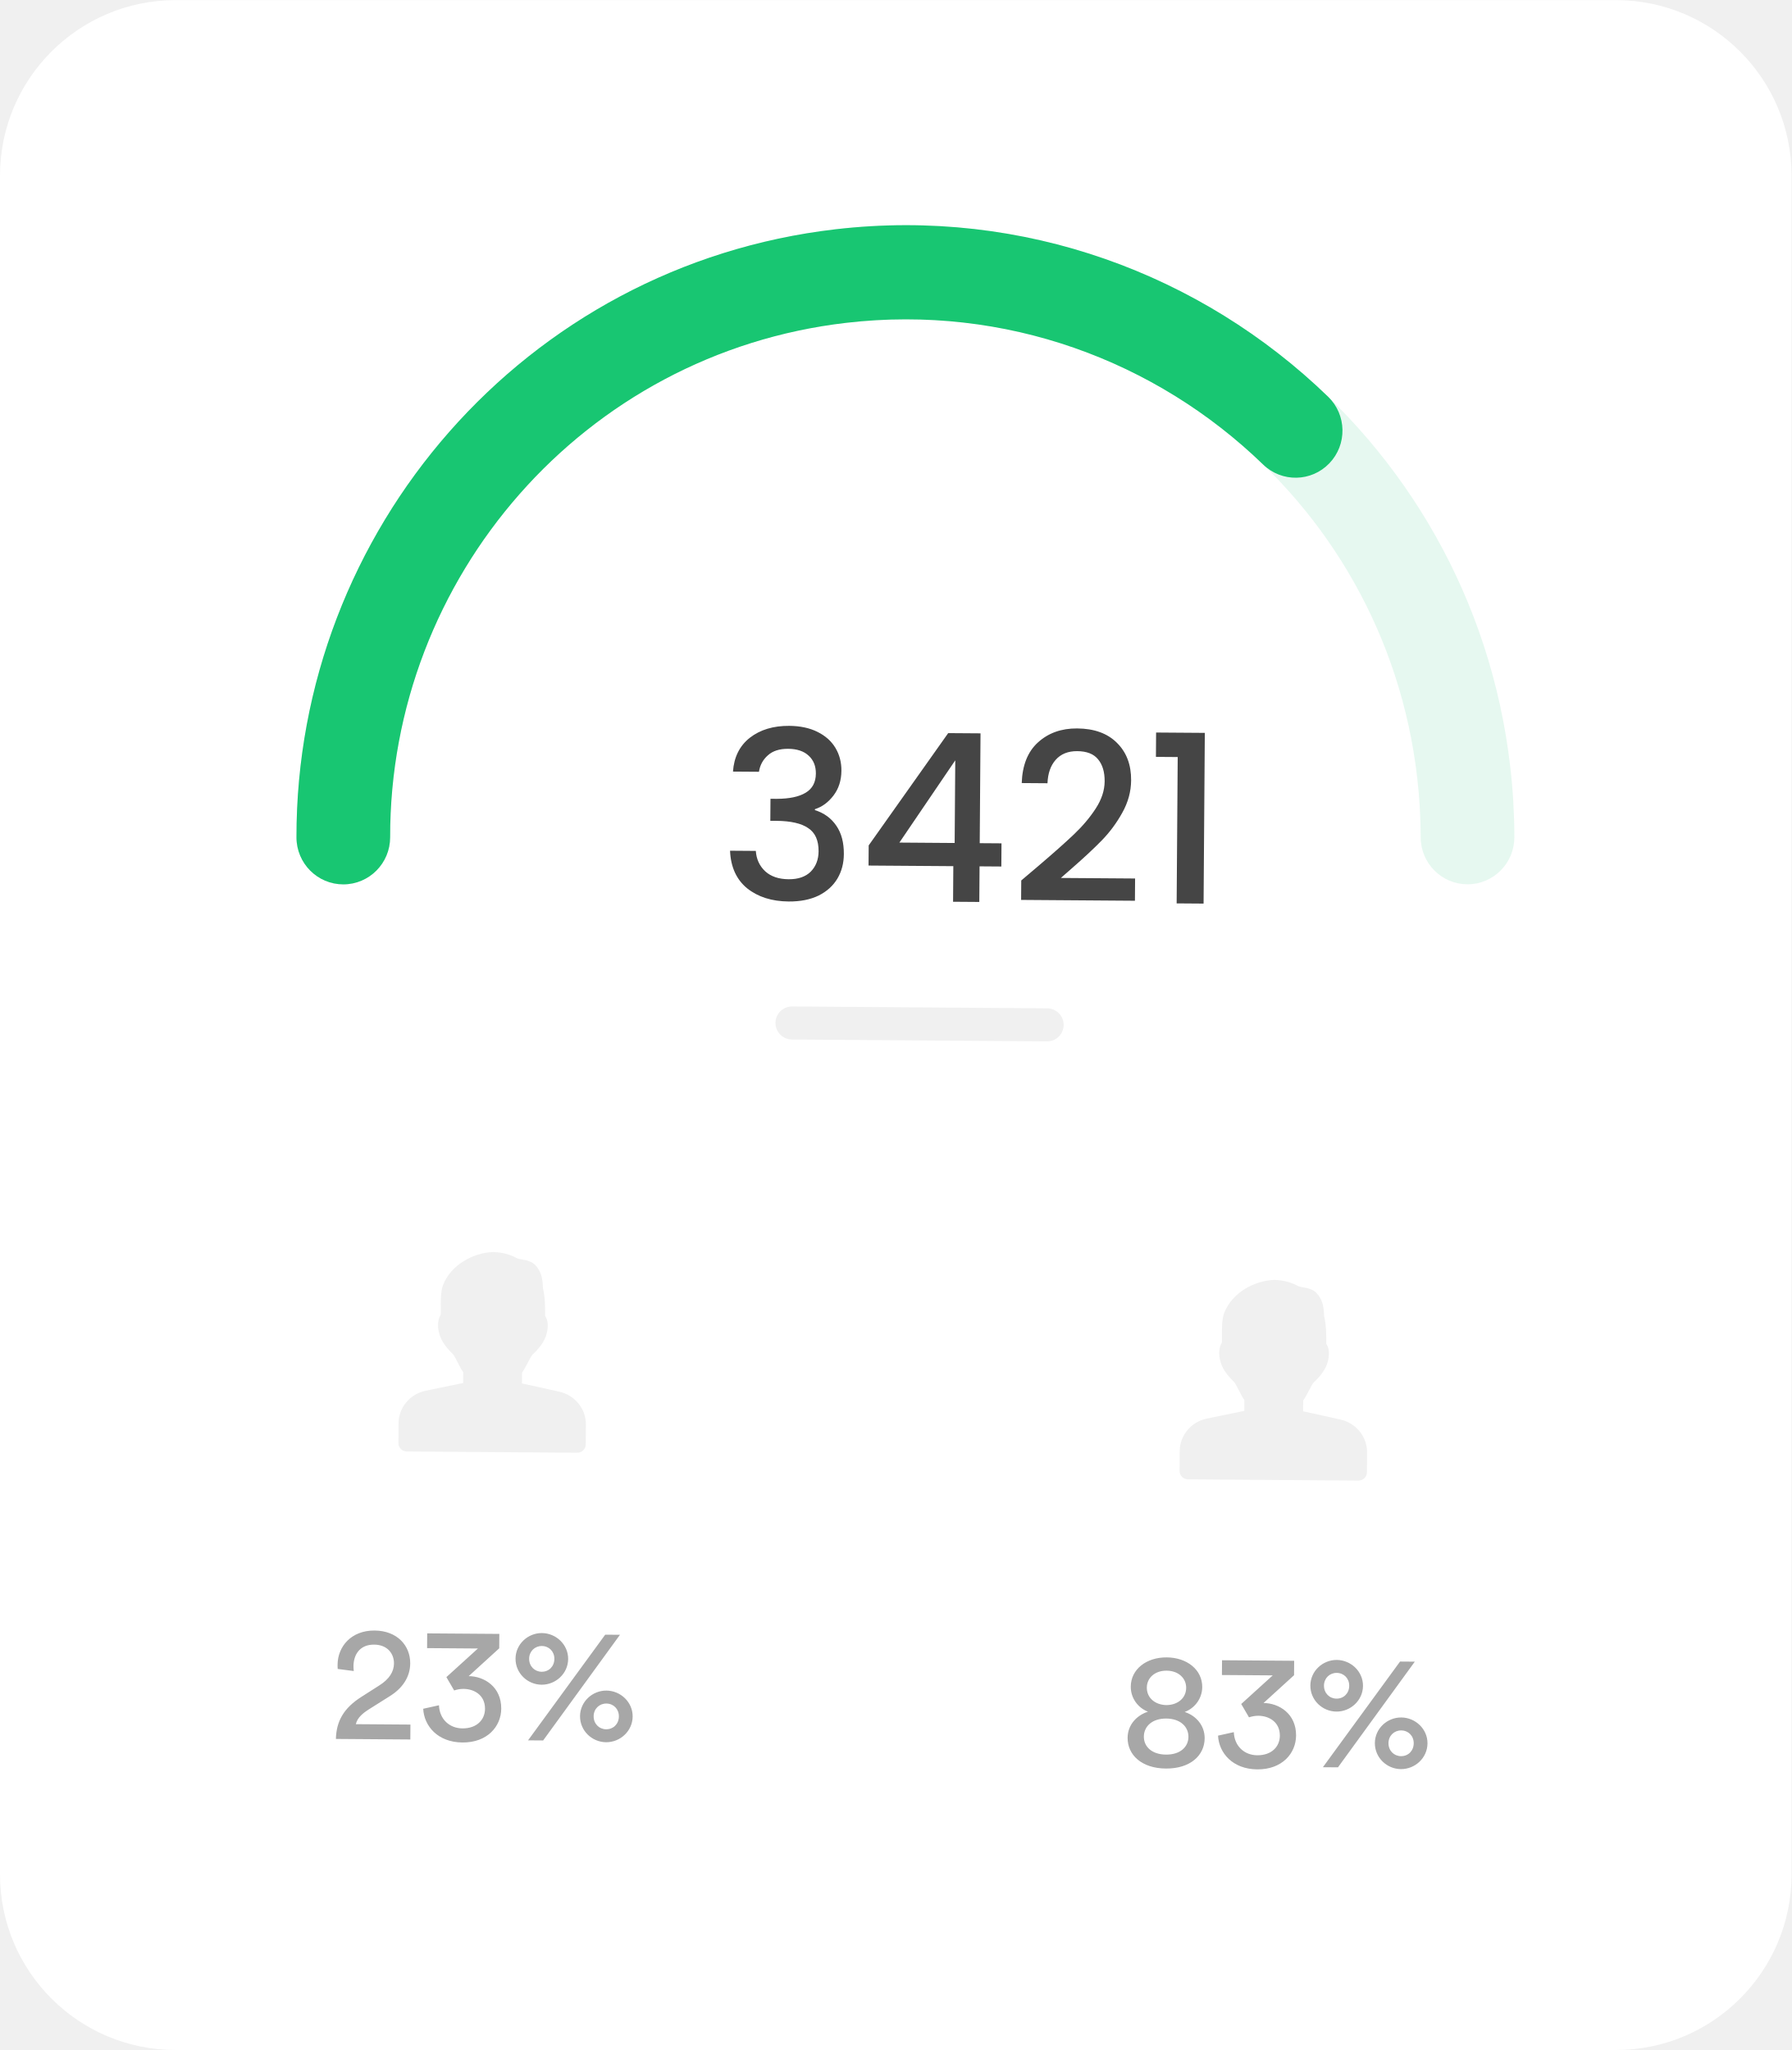
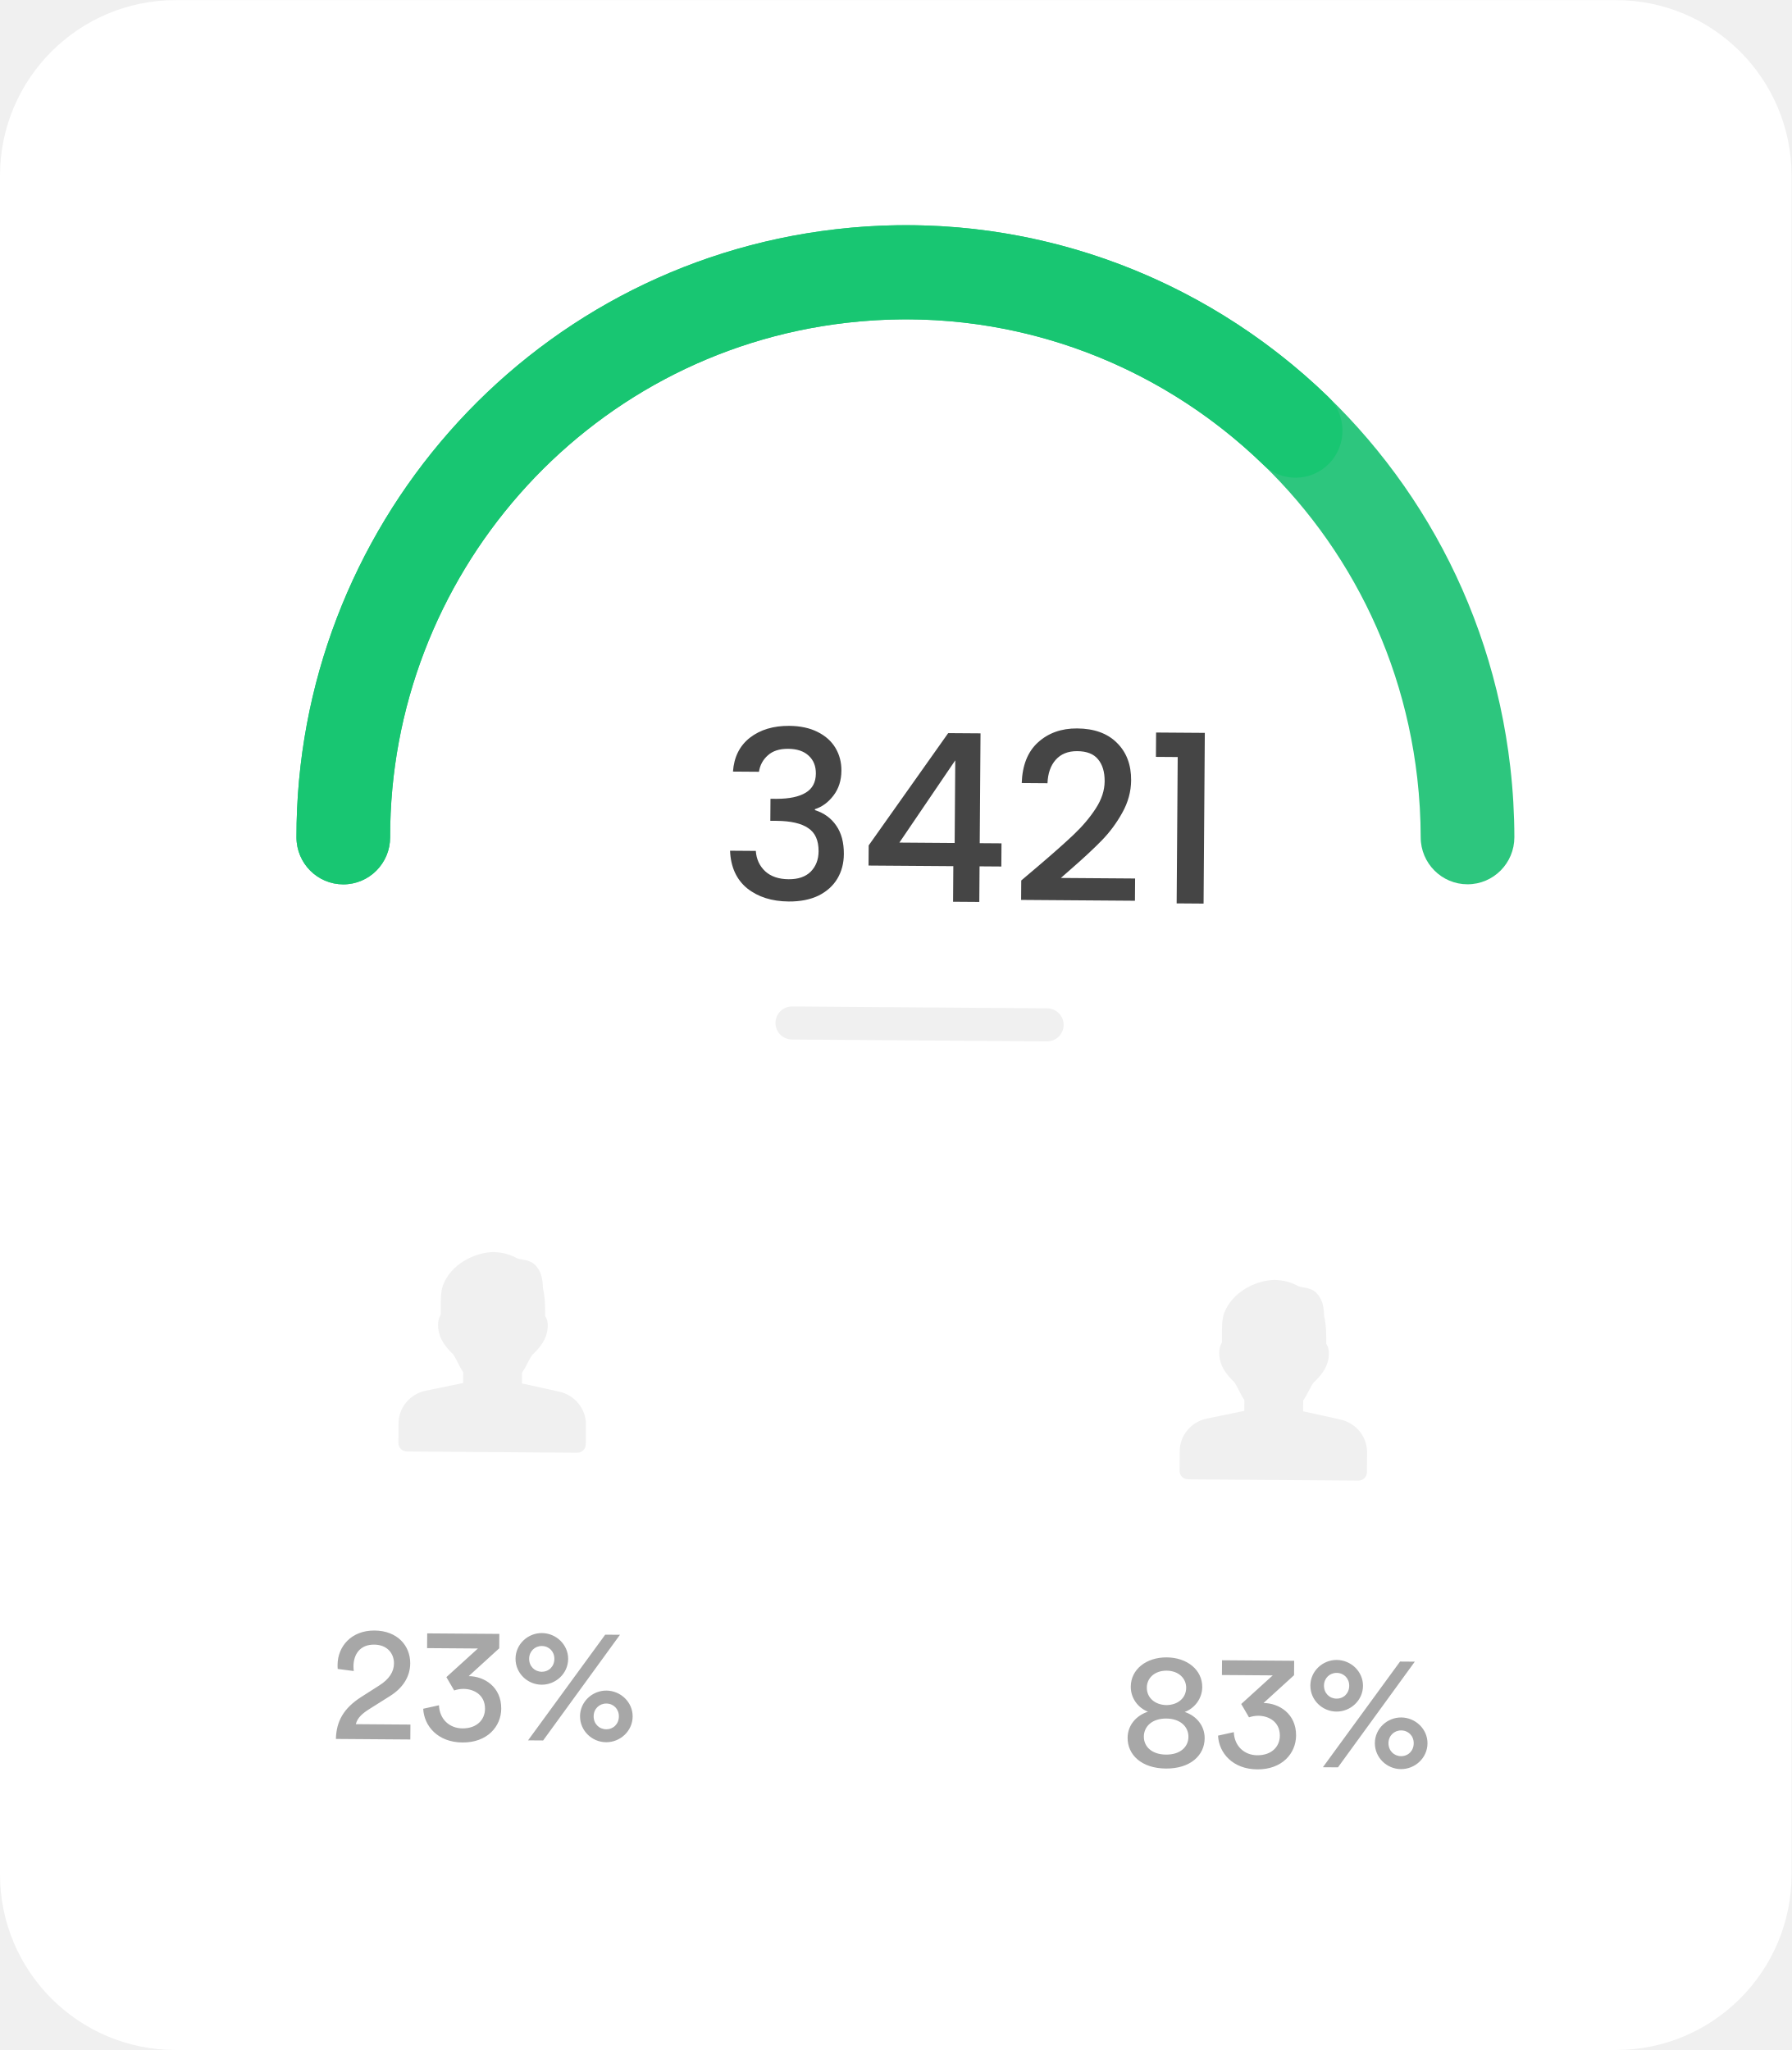
<svg xmlns="http://www.w3.org/2000/svg" width="180" height="206" viewBox="0 0 180 206" fill="none">
  <rect y="0.013" width="180" height="205.987" rx="17.649" fill="white" />
  <path d="M56.193 139.848L52.441 139.02L52.449 137.933C52.648 137.656 52.834 137.302 53.026 136.935C53.17 136.661 53.387 136.247 53.477 136.149C54.092 135.569 54.747 134.848 54.956 133.888C55.165 132.933 54.914 132.44 54.768 132.246C54.773 131.573 54.782 130.344 54.548 129.441C54.529 128.354 54.316 127.705 53.798 127.145C53.41 126.727 52.858 126.632 52.415 126.555C52.271 126.531 52.056 126.494 51.991 126.462C51.246 126.049 50.488 125.844 49.547 125.814C47.647 125.87 45.304 127.038 44.507 129.157C44.28 129.758 44.274 130.659 44.287 131.692L44.282 132.1C44.143 132.363 43.885 132.852 44.08 133.808C44.275 134.773 44.92 135.503 45.522 136.087C45.617 136.194 45.833 136.612 45.974 136.89C46.163 137.258 46.344 137.613 46.539 137.891L46.531 138.978L42.767 139.752C41.199 140.069 40.055 141.437 40.044 143.004L40.029 145.013C40.026 145.475 40.406 145.853 40.879 145.857L57.99 145.982C58.463 145.986 58.849 145.613 58.852 145.151L58.867 143.142C58.878 141.576 57.753 140.19 56.193 139.848Z" fill="#F0F0F0" />
  <path d="M35.543 167.918C35.528 167.754 35.513 167.589 35.514 167.44C35.523 166.221 36.188 165.254 37.588 165.264C38.939 165.274 39.591 166.185 39.584 167.157C39.578 167.981 39.111 168.735 38.102 169.37L36.315 170.511C34.495 171.667 33.794 172.996 33.748 174.742L41.225 174.797L41.236 173.298L35.752 173.258C35.905 172.6 36.451 172.159 37.063 171.768L39.181 170.433C40.406 169.667 41.204 168.553 41.215 167.153C41.227 165.373 39.921 163.865 37.631 163.848C35.293 163.831 33.931 165.452 33.917 167.28C33.916 167.412 33.915 167.561 33.931 167.709L35.543 167.918ZM45.63 169.87C45.911 169.774 46.241 169.71 46.57 169.712C47.624 169.72 48.74 170.321 48.73 171.722C48.722 172.793 47.925 173.693 46.459 173.682C45.174 173.673 44.16 172.776 44.104 171.358L42.52 171.709C42.607 173.456 43.995 175.081 46.465 175.099C48.952 175.117 50.347 173.496 50.36 171.701C50.376 169.51 48.655 168.443 47.09 168.431L50.157 165.636L50.168 164.187L42.921 164.134L42.91 165.616L48.016 165.654L44.849 168.53L45.63 169.87ZM53.163 166.68C53.169 165.939 53.732 165.399 54.441 165.404C55.165 165.409 55.705 165.957 55.699 166.698C55.694 167.456 55.147 167.996 54.422 167.991C53.714 167.985 53.158 167.438 53.163 166.68ZM51.796 166.67C51.786 168.136 52.996 169.282 54.413 169.292C55.829 169.302 57.072 168.175 57.083 166.709C57.093 165.259 55.866 164.113 54.45 164.103C53.034 164.092 51.807 165.22 51.796 166.67ZM59.644 172.461C59.649 171.719 60.213 171.18 60.921 171.185C61.646 171.19 62.185 171.738 62.18 172.479C62.174 173.237 61.627 173.777 60.902 173.771C60.194 173.766 59.638 173.218 59.644 172.461ZM58.277 172.451C58.266 173.917 59.477 175.062 60.893 175.073C62.309 175.083 63.553 173.955 63.563 172.489C63.574 171.039 62.347 169.894 60.93 169.883C59.514 169.873 58.287 171.001 58.277 172.451ZM54.57 174.895L62.289 164.275L60.806 164.265L53.054 174.884L54.57 174.895Z" fill="#A7A7A7" />
  <path d="M134.678 142.648L130.926 141.819L130.934 140.732C131.132 140.455 131.318 140.101 131.511 139.734C131.655 139.46 131.871 139.047 131.961 138.948C132.576 138.368 133.232 137.647 133.441 136.687C133.649 135.732 133.398 135.239 133.252 135.045C133.257 134.372 133.266 133.144 133.033 132.241C133.013 131.153 132.801 130.505 132.283 129.945C131.894 129.526 131.342 129.432 130.899 129.355C130.756 129.33 130.54 129.294 130.476 129.261C129.731 128.849 128.972 128.644 128.031 128.613C126.131 128.67 123.789 129.837 122.991 131.956C122.765 132.557 122.758 133.459 122.771 134.491L122.767 134.9C122.628 135.162 122.369 135.651 122.564 136.607C122.759 137.572 123.404 138.302 124.006 138.887C124.101 138.993 124.317 139.412 124.459 139.689C124.648 140.058 124.828 140.412 125.023 140.69L125.015 141.778L121.252 142.551C119.684 142.868 118.539 144.237 118.528 145.803L118.513 147.812C118.51 148.275 118.891 148.653 119.363 148.656L136.475 148.782C136.947 148.785 137.333 148.413 137.336 147.95L137.351 145.941C137.362 144.375 136.238 142.989 134.678 142.648Z" fill="#F0F0F0" />
  <path d="M117.187 171.341C116.05 171.316 115.215 170.618 115.223 169.58C115.23 168.625 116.009 167.873 117.212 167.882C118.414 167.89 119.182 168.654 119.176 169.609C119.168 170.647 118.323 171.333 117.187 171.341ZM117.151 176.316C115.718 176.306 114.917 175.509 114.924 174.504C114.931 173.483 115.76 172.682 117.177 172.692C118.593 172.702 119.411 173.516 119.403 174.537C119.396 175.542 118.583 176.327 117.151 176.316ZM117.14 177.717C119.594 177.735 121.021 176.394 121.033 174.681C121.042 173.379 120.16 172.401 119.026 172.03C120.017 171.675 120.782 170.692 120.79 169.539C120.803 167.793 119.264 166.562 117.221 166.547C115.179 166.532 113.622 167.74 113.61 169.486C113.601 170.672 114.368 171.634 115.337 172.003C114.198 172.374 113.302 173.323 113.292 174.624C113.28 176.337 114.687 177.699 117.14 177.717ZM125.488 172.572C125.769 172.475 126.099 172.411 126.428 172.414C127.482 172.421 128.598 173.023 128.588 174.423C128.58 175.494 127.783 176.394 126.317 176.383C125.032 176.374 124.018 175.477 123.962 174.06L122.378 174.41C122.465 176.157 123.853 177.782 126.323 177.8C128.81 177.818 130.205 176.198 130.218 174.402C130.234 172.211 128.512 171.144 126.948 171.132L130.015 168.338L130.026 166.888L122.779 166.835L122.768 168.318L127.874 168.355L124.707 171.231L125.488 172.572ZM133.021 169.381C133.026 168.64 133.59 168.1 134.298 168.105C135.023 168.111 135.563 168.658 135.557 169.4C135.552 170.157 135.004 170.697 134.28 170.692C133.572 170.687 133.016 170.139 133.021 169.381ZM131.654 169.371C131.643 170.837 132.854 171.983 134.27 171.993C135.687 172.004 136.93 170.876 136.941 169.41C136.951 167.96 135.724 166.814 134.308 166.804C132.892 166.794 131.665 167.921 131.654 169.371ZM139.501 175.162C139.507 174.42 140.071 173.881 140.779 173.886C141.503 173.891 142.043 174.439 142.038 175.18C142.032 175.938 141.485 176.478 140.76 176.473C140.052 176.467 139.496 175.92 139.501 175.162ZM138.134 175.152C138.124 176.618 139.334 177.764 140.751 177.774C142.167 177.784 143.41 176.657 143.421 175.19C143.432 173.741 142.205 172.595 140.788 172.585C139.372 172.574 138.145 173.702 138.134 175.152ZM134.427 177.596L142.146 166.977L140.664 166.966L132.912 177.585L134.427 177.596Z" fill="#A7A7A7" />
  <rect width="28.952" height="3.321" rx="1.661" transform="matrix(0.999973 0.00731349 -0.00723662 0.999974 77.9258 101.125)" fill="#F0F0F0" />
  <path d="M73.642 77.535C73.746 76.076 74.311 74.943 75.337 74.135C76.378 73.327 77.699 72.928 79.299 72.94C80.397 72.948 81.345 73.151 82.142 73.549C82.939 73.947 83.54 74.485 83.942 75.163C84.345 75.84 84.544 76.603 84.538 77.45C84.531 78.422 84.266 79.252 83.743 79.938C83.221 80.625 82.597 81.083 81.874 81.313L81.874 81.407C82.797 81.696 83.515 82.219 84.027 82.976C84.54 83.717 84.791 84.668 84.783 85.829C84.776 86.754 84.559 87.576 84.13 88.295C83.701 89.013 83.069 89.582 82.235 89.999C81.4 90.401 80.403 90.597 79.242 90.589C77.548 90.576 76.155 90.135 75.063 89.264C73.987 88.378 73.415 87.118 73.349 85.486L75.937 85.505C75.994 86.337 76.311 87.022 76.887 87.56C77.464 88.082 78.246 88.346 79.235 88.353C80.192 88.36 80.931 88.107 81.452 87.593C81.974 87.063 82.237 86.383 82.244 85.552C82.251 84.453 81.904 83.674 81.201 83.214C80.515 82.739 79.45 82.495 78.006 82.485L77.395 82.48L77.411 80.268L78.046 80.273C79.317 80.267 80.283 80.062 80.945 79.659C81.622 79.256 81.964 78.615 81.971 77.737C81.976 76.984 81.737 76.386 81.254 75.943C80.771 75.485 80.082 75.252 79.188 75.246C78.31 75.239 77.626 75.462 77.136 75.913C76.647 76.349 76.353 76.896 76.254 77.554L73.642 77.535ZM87.263 86.977L87.278 84.953L95.266 73.669L98.514 73.692L98.434 84.729L100.622 84.745L100.605 87.074L98.417 87.058L98.391 90.635L95.756 90.616L95.781 87.039L87.263 86.977ZM95.976 76.404L90.363 84.669L95.916 84.71L95.976 76.404ZM104.311 87.031C105.826 85.74 107.019 84.681 107.887 83.856C108.772 83.016 109.508 82.143 110.095 81.237C110.682 80.331 110.979 79.424 110.985 78.514C110.992 77.573 110.77 76.834 110.319 76.297C109.883 75.76 109.187 75.488 108.23 75.481C107.305 75.475 106.581 75.767 106.059 76.36C105.553 76.937 105.281 77.719 105.242 78.707L102.654 78.688C102.714 76.9 103.257 75.539 104.283 74.605C105.326 73.656 106.639 73.187 108.223 73.199C109.933 73.211 111.263 73.692 112.213 74.64C113.179 75.588 113.656 76.847 113.645 78.415C113.637 79.545 113.339 80.633 112.751 81.68C112.179 82.711 111.489 83.64 110.683 84.465C109.893 85.275 108.882 86.217 107.651 87.29L106.585 88.224L114.044 88.278L114.028 90.514L102.592 90.43L102.606 88.477L104.311 87.031ZM116.137 76.057L116.154 73.61L121.049 73.645L120.925 90.8L118.219 90.78L118.325 76.073L116.137 76.057Z" fill="#454545" />
-   <path fill-rule="evenodd" clip-rule="evenodd" d="M85.033 32.438C58.629 35.502 39.164 58.037 39.198 84.132C39.201 86.745 37.097 88.866 34.498 88.869C31.899 88.873 29.79 86.757 29.786 84.145C29.746 53.294 52.742 26.66 83.954 23.039C117.518 19.145 147.867 43.342 151.741 77.084C152.012 79.447 152.146 81.797 152.15 84.124C152.153 86.737 150.049 88.858 147.45 88.861C144.851 88.865 142.741 86.749 142.738 84.136C142.735 82.167 142.622 80.175 142.391 78.168C139.114 49.617 113.434 29.144 85.033 32.438Z" fill="#2DC67E" fill-opacity="0.12" />
-   <path fill-rule="evenodd" clip-rule="evenodd" d="M85.033 32.438C58.629 35.502 39.164 58.037 39.198 84.132C39.201 86.745 37.097 88.866 34.498 88.869C31.899 88.873 29.79 86.757 29.786 84.145C29.746 53.294 52.742 26.66 83.954 23.039C102.855 20.846 120.739 27.567 133.439 39.867C135.31 41.68 135.366 44.675 133.562 46.556C131.759 48.438 128.78 48.494 126.908 46.681C116.147 36.257 101.023 30.584 85.033 32.438Z" fill="#18C672" />
+   <path fillRule="evenodd" clipRule="evenodd" d="M85.033 32.438C58.629 35.502 39.164 58.037 39.198 84.132C39.201 86.745 37.097 88.866 34.498 88.869C31.899 88.873 29.79 86.757 29.786 84.145C29.746 53.294 52.742 26.66 83.954 23.039C117.518 19.145 147.867 43.342 151.741 77.084C152.012 79.447 152.146 81.797 152.15 84.124C152.153 86.737 150.049 88.858 147.45 88.861C144.851 88.865 142.741 86.749 142.738 84.136C142.735 82.167 142.622 80.175 142.391 78.168C139.114 49.617 113.434 29.144 85.033 32.438Z" fill="#2DC67E" fillOpacity="0.12" />
+   <path fillRule="evenodd" clipRule="evenodd" d="M85.033 32.438C58.629 35.502 39.164 58.037 39.198 84.132C39.201 86.745 37.097 88.866 34.498 88.869C31.899 88.873 29.79 86.757 29.786 84.145C29.746 53.294 52.742 26.66 83.954 23.039C102.855 20.846 120.739 27.567 133.439 39.867C135.31 41.68 135.366 44.675 133.562 46.556C131.759 48.438 128.78 48.494 126.908 46.681C116.147 36.257 101.023 30.584 85.033 32.438Z" fill="#18C672" />
</svg>
